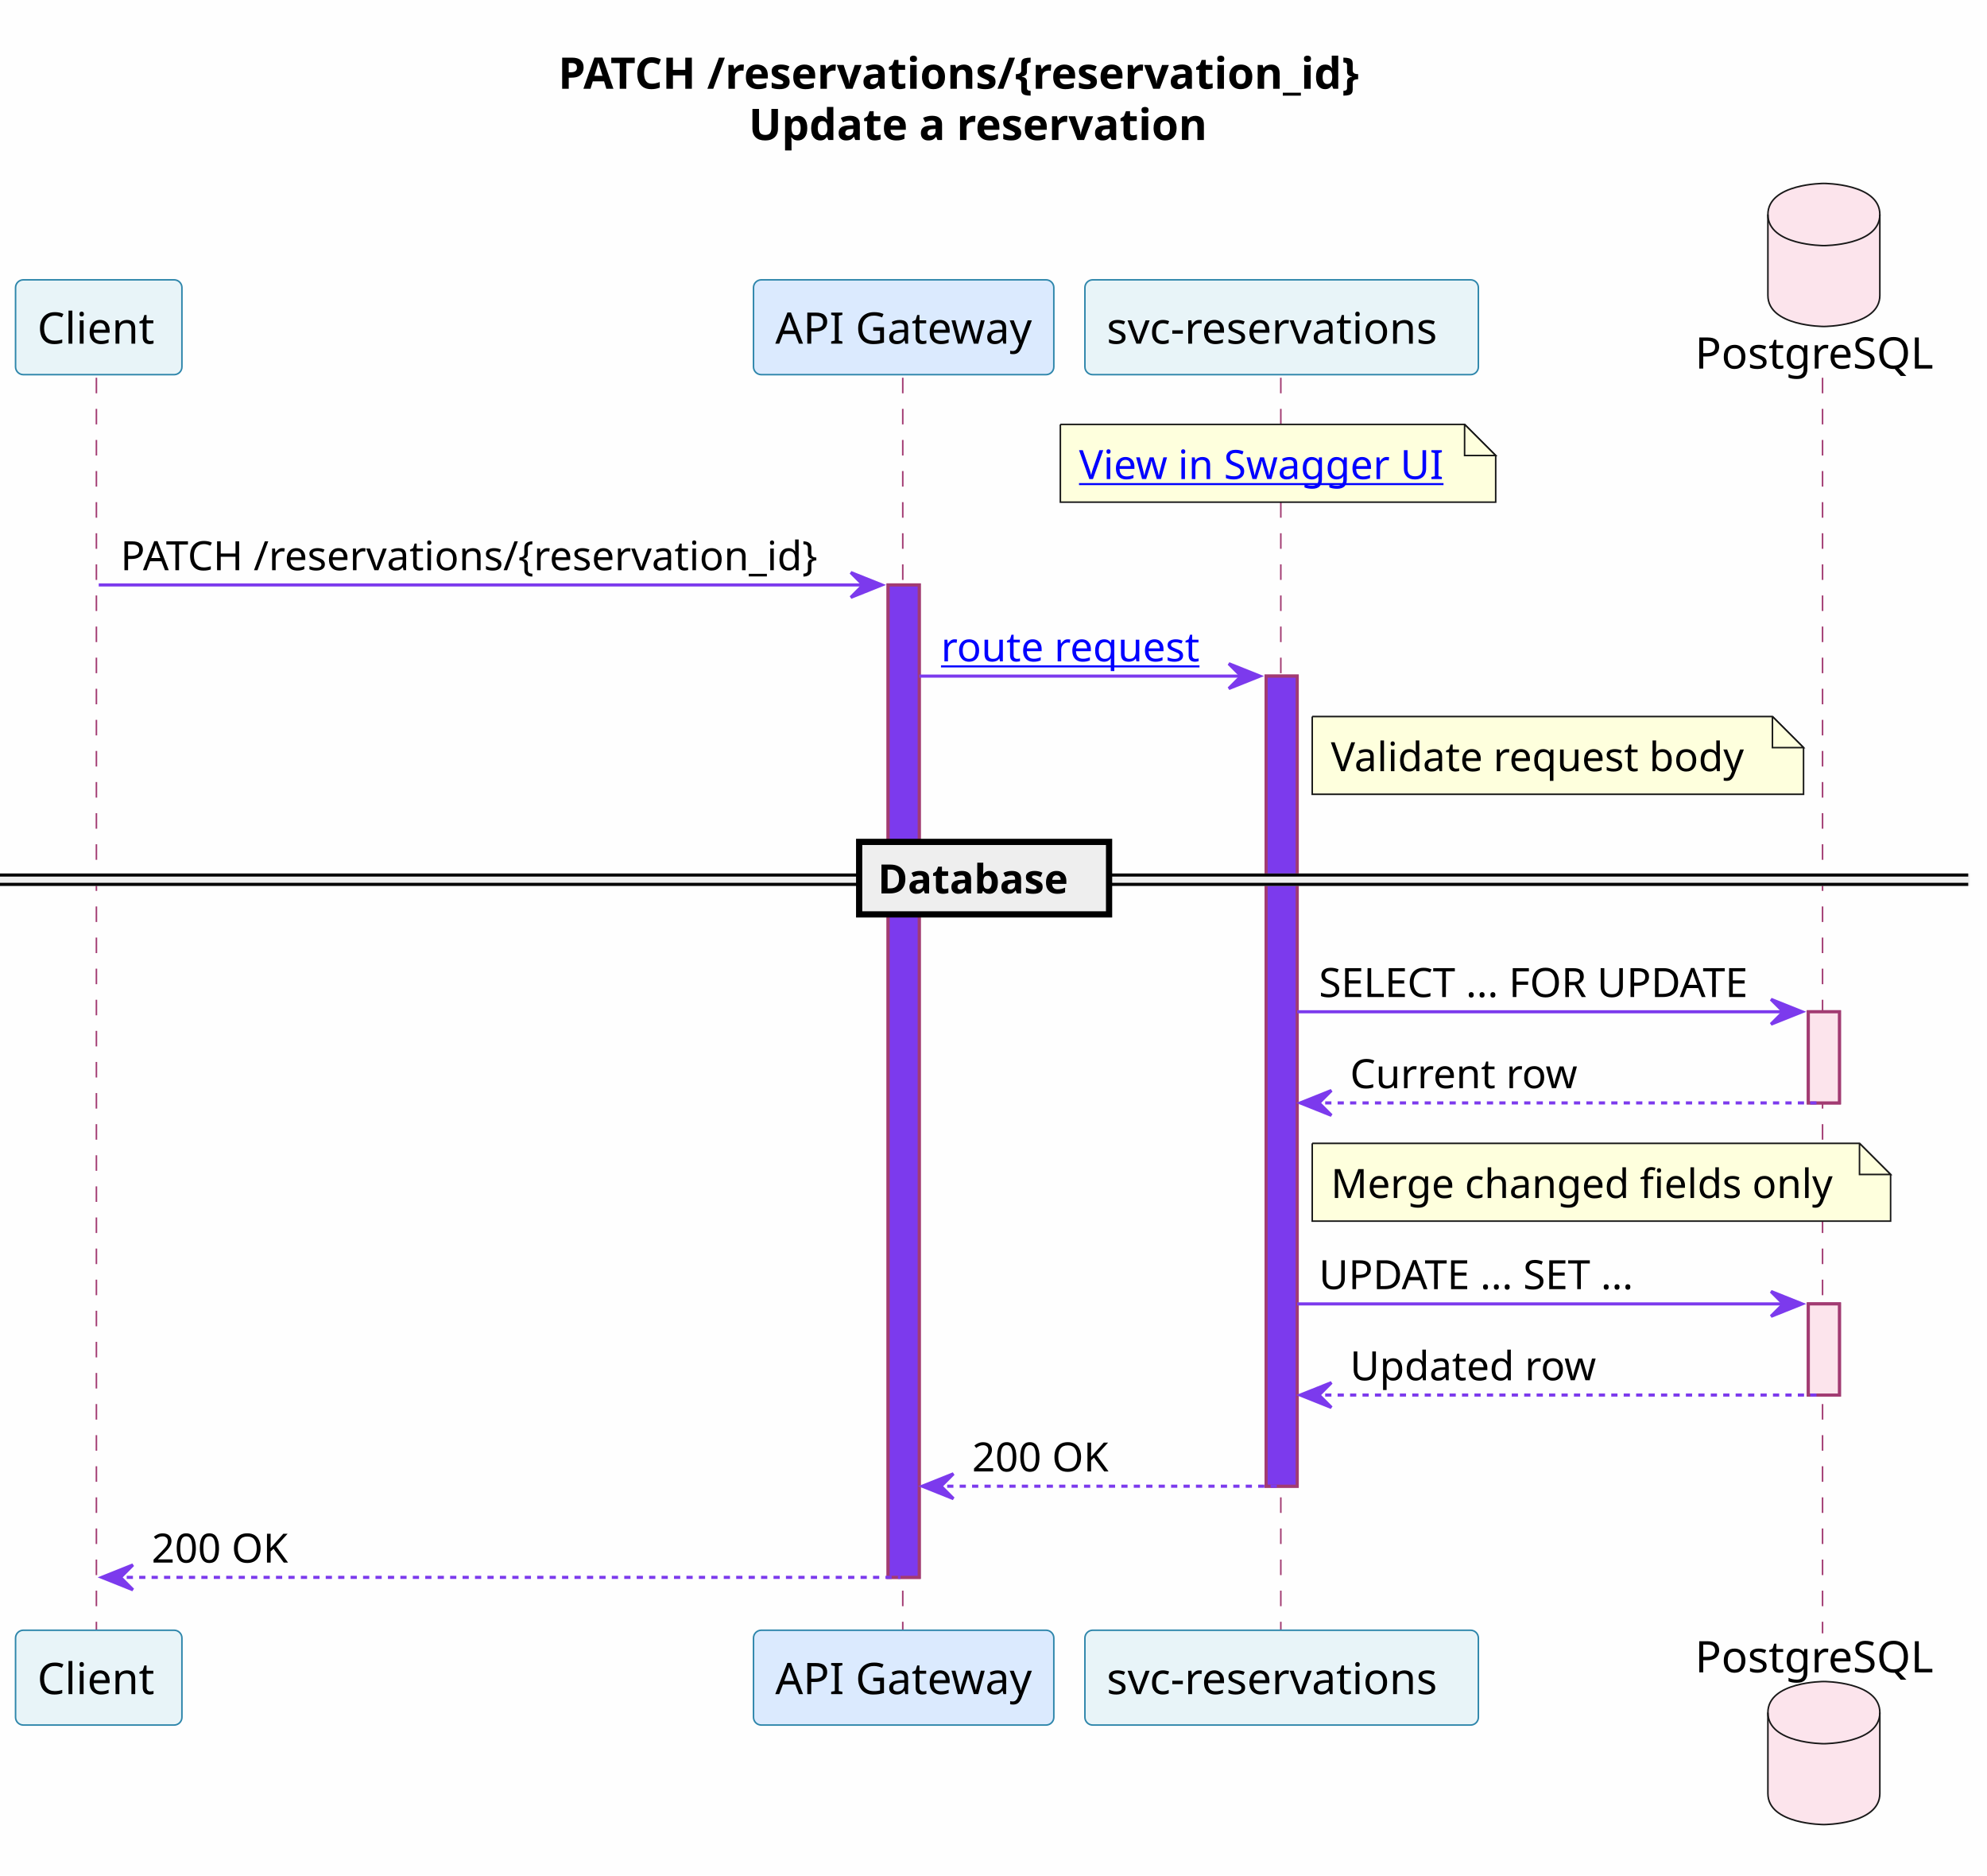
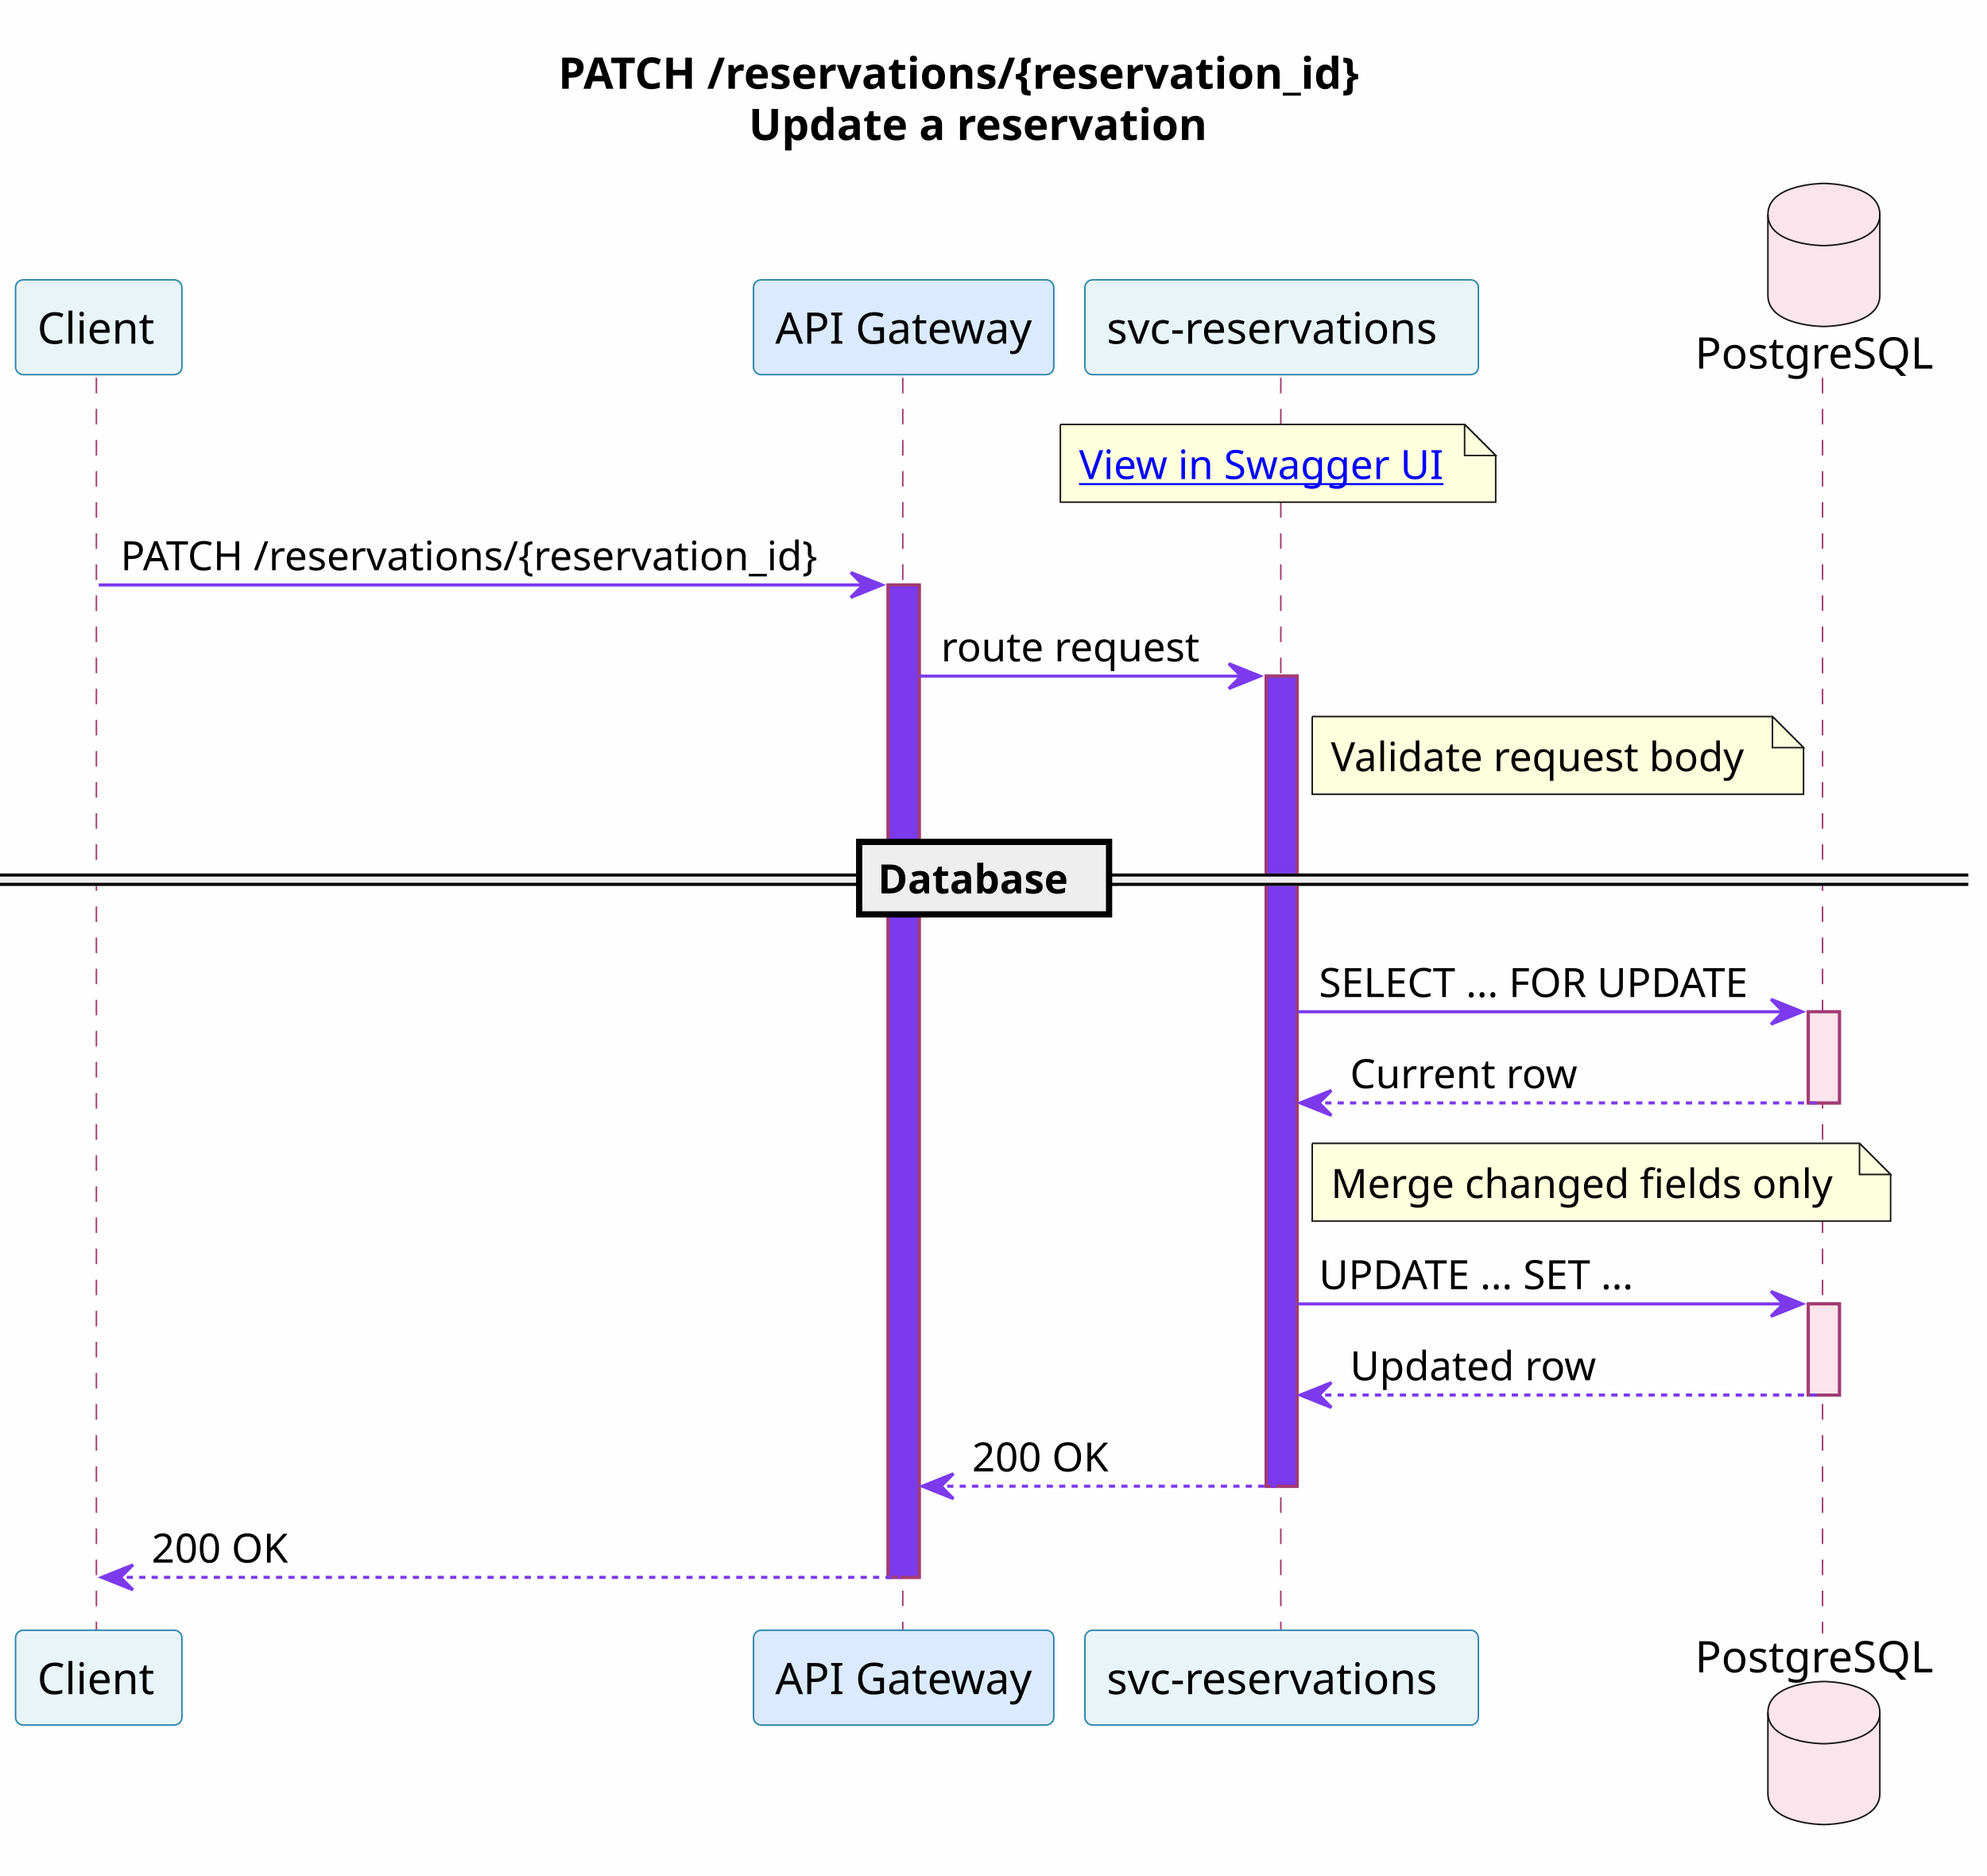
<svg xmlns="http://www.w3.org/2000/svg" xmlns:xlink="http://www.w3.org/1999/xlink" contentStyleType="text/css" data-diagram-type="SEQUENCE" height="603px" preserveAspectRatio="none" style="width:639px;height:603px;background:#FEFEFE;" version="1.1" viewBox="0 0 639 603" width="639px" zoomAndPan="magnify">
  <defs />
  <g>
    <rect fill="#FEFEFE" height="603" style="stroke:none;stroke-width:1;" width="639" x="0" y="0" />
    <text fill="#000000" font-family="Segoe UI" font-size="14" font-weight="bold" lengthAdjust="spacing" textLength="272.918" x="179.523" y="28.535">PATCH /reservations/{reservation_id}</text>
    <text fill="#000000" font-family="Segoe UI" font-size="14" font-weight="bold" lengthAdjust="spacing" textLength="150.377" x="240.793" y="45.023">Update a reservation</text>
    <g>
      <rect fill="#7C3AED" height="319.106" style="stroke:#A23B72;stroke-width:1;" width="10" x="285.609" y="188.086" />
    </g>
    <g>
      <rect fill="#7C3AED" height="260.484" style="stroke:#A23B72;stroke-width:1;" width="10" x="407.165" y="217.397" />
    </g>
    <g>
      <rect fill="#FCE4EC" height="29.311" style="stroke:#A23B72;stroke-width:1;" width="10" x="581.539" y="325.328" />
    </g>
    <g>
      <rect fill="#FCE4EC" height="29.311" style="stroke:#A23B72;stroke-width:1;" width="10" x="581.539" y="419.26" />
    </g>
    <g>
      <rect fill="#000000" fill-opacity="0" height="403.727" width="8" x="27.752" y="121.465" />
      <line style="stroke:#A23B72;stroke-width:0.5;stroke-dasharray:5,5;" x1="31" x2="31" y1="121.465" y2="525.191" />
    </g>
    <g>
      <rect fill="#000000" fill-opacity="0" height="403.727" width="8" x="286.609" y="121.465" />
      <line style="stroke:#A23B72;stroke-width:0.5;stroke-dasharray:5,5;" x1="290.32" x2="290.32" y1="121.465" y2="525.191" />
    </g>
    <g>
      <rect fill="#000000" fill-opacity="0" height="403.727" width="8" x="408.165" y="121.465" />
      <line style="stroke:#A23B72;stroke-width:0.5;stroke-dasharray:5,5;" x1="411.898" x2="411.898" y1="121.465" y2="525.191" />
    </g>
    <g>
      <rect fill="#000000" fill-opacity="0" height="403.727" width="8" x="582.539" y="121.465" />
      <line style="stroke:#A23B72;stroke-width:0.5;stroke-dasharray:5,5;" x1="586.114" x2="586.114" y1="121.465" y2="525.191" />
    </g>
    <g class="participant participant-head" data-participant="Client">
      <rect fill="#E8F4F8" height="30.488" rx="2.5" ry="2.5" style="stroke:#2E86AB;stroke-width:0.5;" width="53.505" x="5" y="89.977" />
      <text fill="#000000" font-family="Segoe UI" font-size="14" lengthAdjust="spacing" textLength="39.505" x="12" y="110.512">Client</text>
    </g>
    <g class="participant participant-tail" data-participant="Client">
      <rect fill="#E8F4F8" height="30.488" rx="2.5" ry="2.5" style="stroke:#2E86AB;stroke-width:0.5;" width="53.505" x="5" y="524.191" />
      <text fill="#000000" font-family="Segoe UI" font-size="14" lengthAdjust="spacing" textLength="39.505" x="12" y="544.727">Client</text>
    </g>
    <g class="participant participant-head" data-participant="GW">
      <rect fill="#DBEAFE" height="30.488" rx="2.5" ry="2.5" style="stroke:#2E86AB;stroke-width:0.5;" width="96.578" x="242.32" y="89.977" />
      <text fill="#000000" font-family="Segoe UI" font-size="14" lengthAdjust="spacing" textLength="82.578" x="249.32" y="110.512">API Gateway</text>
    </g>
    <g class="participant participant-tail" data-participant="GW">
      <rect fill="#DBEAFE" height="30.488" rx="2.5" ry="2.5" style="stroke:#2E86AB;stroke-width:0.5;" width="96.578" x="242.32" y="524.191" />
      <text fill="#000000" font-family="Segoe UI" font-size="14" lengthAdjust="spacing" textLength="82.578" x="249.32" y="544.727">API Gateway</text>
    </g>
    <g class="participant participant-head" data-participant="Svc">
      <a href="/microservices/svc-reservations/" target="_top" title="/microservices/svc-reservations/" xlink:actuate="onRequest" xlink:href="/microservices/svc-reservations/" xlink:show="new" xlink:title="/microservices/svc-reservations/" xlink:type="simple">
        <rect fill="#E8F4F8" height="30.488" rx="2.5" ry="2.5" style="stroke:#2E86AB;stroke-width:0.5;" width="126.533" x="348.898" y="89.977" />
        <text fill="#000000" font-family="Segoe UI" font-size="14" lengthAdjust="spacing" textLength="112.533" x="355.898" y="110.512">svc-reservations</text>
      </a>
    </g>
    <g class="participant participant-tail" data-participant="Svc">
      <a href="/microservices/svc-reservations/" target="_top" title="/microservices/svc-reservations/" xlink:actuate="onRequest" xlink:href="/microservices/svc-reservations/" xlink:show="new" xlink:title="/microservices/svc-reservations/" xlink:type="simple">
        <rect fill="#E8F4F8" height="30.488" rx="2.5" ry="2.5" style="stroke:#2E86AB;stroke-width:0.5;" width="126.533" x="348.898" y="524.191" />
        <text fill="#000000" font-family="Segoe UI" font-size="14" lengthAdjust="spacing" textLength="112.533" x="355.898" y="544.727">svc-reservations</text>
      </a>
    </g>
    <g class="participant participant-head" data-participant="DB">
      <text fill="#000000" font-family="Segoe UI" font-size="14" lengthAdjust="spacing" textLength="76.85" x="545.114" y="118.512">PostgreSQL</text>
      <path d="M568.539,68.977 C568.539,58.977 586.539,58.977 586.539,58.977 C586.539,58.977 604.539,58.977 604.539,68.977 L604.539,94.977 C604.539,104.977 586.539,104.977 586.539,104.977 C586.539,104.977 568.539,104.977 568.539,94.977 L568.539,68.977" fill="#FCE4EC" style="stroke:#181818;stroke-width:0.5;" />
      <path d="M568.539,68.977 C568.539,78.977 586.539,78.977 586.539,78.977 C586.539,78.977 604.539,78.977 604.539,68.977" fill="none" style="stroke:#181818;stroke-width:0.5;" />
    </g>
    <g class="participant participant-tail" data-participant="DB">
      <text fill="#000000" font-family="Segoe UI" font-size="14" lengthAdjust="spacing" textLength="76.85" x="545.114" y="537.727">PostgreSQL</text>
      <path d="M568.539,550.68 C568.539,540.68 586.539,540.68 586.539,540.68 C586.539,540.68 604.539,540.68 604.539,550.68 L604.539,576.68 C604.539,586.68 586.539,586.68 586.539,586.68 C586.539,586.68 568.539,586.68 568.539,576.68 L568.539,550.68" fill="#FCE4EC" style="stroke:#181818;stroke-width:0.5;" />
      <path d="M568.539,550.68 C568.539,560.68 586.539,560.68 586.539,560.68 C586.539,560.68 604.539,560.68 604.539,550.68" fill="none" style="stroke:#181818;stroke-width:0.5;" />
    </g>
    <g>
      <rect fill="#7C3AED" height="319.106" style="stroke:#A23B72;stroke-width:1;" width="10" x="285.609" y="188.086" />
    </g>
    <g>
      <rect fill="#7C3AED" height="260.484" style="stroke:#A23B72;stroke-width:1;" width="10" x="407.165" y="217.397" />
    </g>
    <g>
      <rect fill="#FCE4EC" height="29.311" style="stroke:#A23B72;stroke-width:1;" width="10" x="581.539" y="325.328" />
    </g>
    <g>
      <rect fill="#FCE4EC" height="29.311" style="stroke:#A23B72;stroke-width:1;" width="10" x="581.539" y="419.26" />
    </g>
    <path d="M341,136.465 L341,161.465 L481,161.465 L481,146.465 L471,136.465 L341,136.465" fill="#FEFFDD" style="stroke:#181818;stroke-width:0.5;" />
    <path d="M471,136.465 L471,146.465 L481,146.465 L471,136.465" fill="#FEFFDD" style="stroke:#181818;stroke-width:0.5;" />
    <a href="/services/api/svc-reservations.html#/Reservations/updateReservation" target="_top" title="/services/api/svc-reservations.html#/Reservations/updateReservation" xlink:actuate="onRequest" xlink:href="/services/api/svc-reservations.html#/Reservations/updateReservation" xlink:show="new" xlink:title="/services/api/svc-reservations.html#/Reservations/updateReservation" xlink:type="simple">
      <text fill="#0000FF" font-family="Segoe UI" font-size="13" lengthAdjust="spacing" text-decoration="underline" textLength="119.406" x="347" y="154.033">View in Swagger UI</text>
    </a>
    <g class="message" data-participant-1="Client" data-participant-2="GW">
      <polygon fill="#7C3AED" points="273.609,184.086,283.609,188.086,273.609,192.086,277.609,188.086" style="stroke:#7C3AED;stroke-width:1;" />
      <line style="stroke:#7C3AED;stroke-width:1;" x1="31.752" x2="279.609" y1="188.086" y2="188.086" />
      <text fill="#000000" font-family="Segoe UI" font-size="13" lengthAdjust="spacing" textLength="234.857" x="38.752" y="183.344">PATCH /reservations/{reservation_id}</text>
    </g>
    <g class="message" data-participant-1="GW" data-participant-2="Svc">
      <polygon fill="#7C3AED" points="395.165,213.397,405.165,217.397,395.165,221.397,399.165,217.397" style="stroke:#7C3AED;stroke-width:1;" />
      <line style="stroke:#7C3AED;stroke-width:1;" x1="295.609" x2="401.165" y1="217.397" y2="217.397" />
-       <a href="/microservices/svc-reservations/#patch-reservationsreservation_id-update-a-reservation" target="_top" title="/microservices/svc-reservations/#patch-reservationsreservation_id-update-a-reservation" xlink:actuate="onRequest" xlink:href="/microservices/svc-reservations/#patch-reservationsreservation_id-update-a-reservation" xlink:show="new" xlink:title="/microservices/svc-reservations/#patch-reservationsreservation_id-update-a-reservation" xlink:type="simple">
-         <text fill="#0000FF" font-family="Segoe UI" font-size="13" lengthAdjust="spacing" text-decoration="underline" textLength="85.135" x="302.609" y="212.654">route request</text>
-       </a>
+       <text fill="#000000" font-family="Segoe UI" font-size="13" lengthAdjust="spacing" textLength="85.135" x="302.609" y="212.654">route request</text>
    </g>
    <path d="M422,230.397 L422,255.397 L580,255.397 L580,240.397 L570,230.397 L422,230.397" fill="#FEFFDD" style="stroke:#181818;stroke-width:0.5;" />
    <path d="M570,230.397 L570,240.397 L580,240.397 L570,230.397" fill="#FEFFDD" style="stroke:#181818;stroke-width:0.5;" />
    <text fill="#000000" font-family="Segoe UI" font-size="13" lengthAdjust="spacing" textLength="137.573" x="428" y="247.965">Validate request body</text>
    <rect fill="#EEEEEE" height="3" style="stroke:#EEEEEE;stroke-width:1;" width="632.964" x="0" y="281.362" />
    <line style="stroke:#000000;stroke-width:1;" x1="0" x2="632.964" y1="281.362" y2="281.362" />
    <line style="stroke:#000000;stroke-width:1;" x1="0" x2="632.964" y1="284.362" y2="284.362" />
    <rect fill="#EEEEEE" height="23.311" style="stroke:#000000;stroke-width:2;" width="80.371" x="276.296" y="270.707" />
    <text fill="#000000" font-family="Segoe UI" font-size="13" font-weight="bold" lengthAdjust="spacing" textLength="62.086" x="282.296" y="287.275">Database</text>
    <g class="message" data-participant-1="Svc" data-participant-2="DB">
      <polygon fill="#7C3AED" points="569.539,321.328,579.539,325.328,569.539,329.328,573.539,325.328" style="stroke:#7C3AED;stroke-width:1;" />
      <line style="stroke:#7C3AED;stroke-width:1;" x1="417.165" x2="575.539" y1="325.328" y2="325.328" />
      <text fill="#000000" font-family="Segoe UI" font-size="13" lengthAdjust="spacing" textLength="145.374" x="424.165" y="320.586">SELECT ... FOR UPDATE</text>
    </g>
    <g class="message" data-participant-1="DB" data-participant-2="Svc">
      <polygon fill="#7C3AED" points="428.165,350.639,418.165,354.639,428.165,358.639,424.165,354.639" style="stroke:#7C3AED;stroke-width:1;" />
      <line style="stroke:#7C3AED;stroke-width:1;stroke-dasharray:2,2;" x1="422.165" x2="585.539" y1="354.639" y2="354.639" />
      <text fill="#000000" font-family="Segoe UI" font-size="13" lengthAdjust="spacing" textLength="75.309" x="434.165" y="349.897">Current row</text>
    </g>
    <path d="M422,367.639 L422,392.639 L608,392.639 L608,377.639 L598,367.639 L422,367.639" fill="#FEFFDD" style="stroke:#181818;stroke-width:0.5;" />
    <path d="M598,367.639 L598,377.639 L608,377.639 L598,367.639" fill="#FEFFDD" style="stroke:#181818;stroke-width:0.5;" />
    <text fill="#000000" font-family="Segoe UI" font-size="13" lengthAdjust="spacing" textLength="165.902" x="428" y="385.207">Merge changed fields only</text>
    <g class="message" data-participant-1="Svc" data-participant-2="DB">
      <polygon fill="#7C3AED" points="569.539,415.26,579.539,419.26,569.539,423.26,573.539,419.26" style="stroke:#7C3AED;stroke-width:1;" />
      <line style="stroke:#7C3AED;stroke-width:1;" x1="417.165" x2="575.539" y1="419.26" y2="419.26" />
      <text fill="#000000" font-family="Segoe UI" font-size="13" lengthAdjust="spacing" textLength="109.453" x="424.165" y="414.518">UPDATE ... SET ...</text>
    </g>
    <g class="message" data-participant-1="DB" data-participant-2="Svc">
      <polygon fill="#7C3AED" points="428.165,444.57,418.165,448.57,428.165,452.57,424.165,448.57" style="stroke:#7C3AED;stroke-width:1;" />
      <line style="stroke:#7C3AED;stroke-width:1;stroke-dasharray:2,2;" x1="422.165" x2="585.539" y1="448.57" y2="448.57" />
      <text fill="#000000" font-family="Segoe UI" font-size="13" lengthAdjust="spacing" textLength="80.272" x="434.165" y="443.828">Updated row</text>
    </g>
    <g class="message" data-participant-1="Svc" data-participant-2="GW">
      <polygon fill="#7C3AED" points="306.609,473.881,296.609,477.881,306.609,481.881,302.609,477.881" style="stroke:#7C3AED;stroke-width:1;" />
      <line style="stroke:#7C3AED;stroke-width:1;stroke-dasharray:2,2;" x1="300.609" x2="411.165" y1="477.881" y2="477.881" />
      <text fill="#000000" font-family="Segoe UI" font-size="13" lengthAdjust="spacing" textLength="47.36" x="312.609" y="473.139">200 OK</text>
    </g>
    <g class="message" data-participant-1="GW" data-participant-2="Client">
      <polygon fill="#7C3AED" points="42.752,503.191,32.752,507.191,42.752,511.191,38.752,507.191" style="stroke:#7C3AED;stroke-width:1;" />
      <line style="stroke:#7C3AED;stroke-width:1;stroke-dasharray:2,2;" x1="36.752" x2="289.609" y1="507.191" y2="507.191" />
      <text fill="#000000" font-family="Segoe UI" font-size="13" lengthAdjust="spacing" textLength="47.36" x="48.752" y="502.449">200 OK</text>
    </g>
  </g>
</svg>
